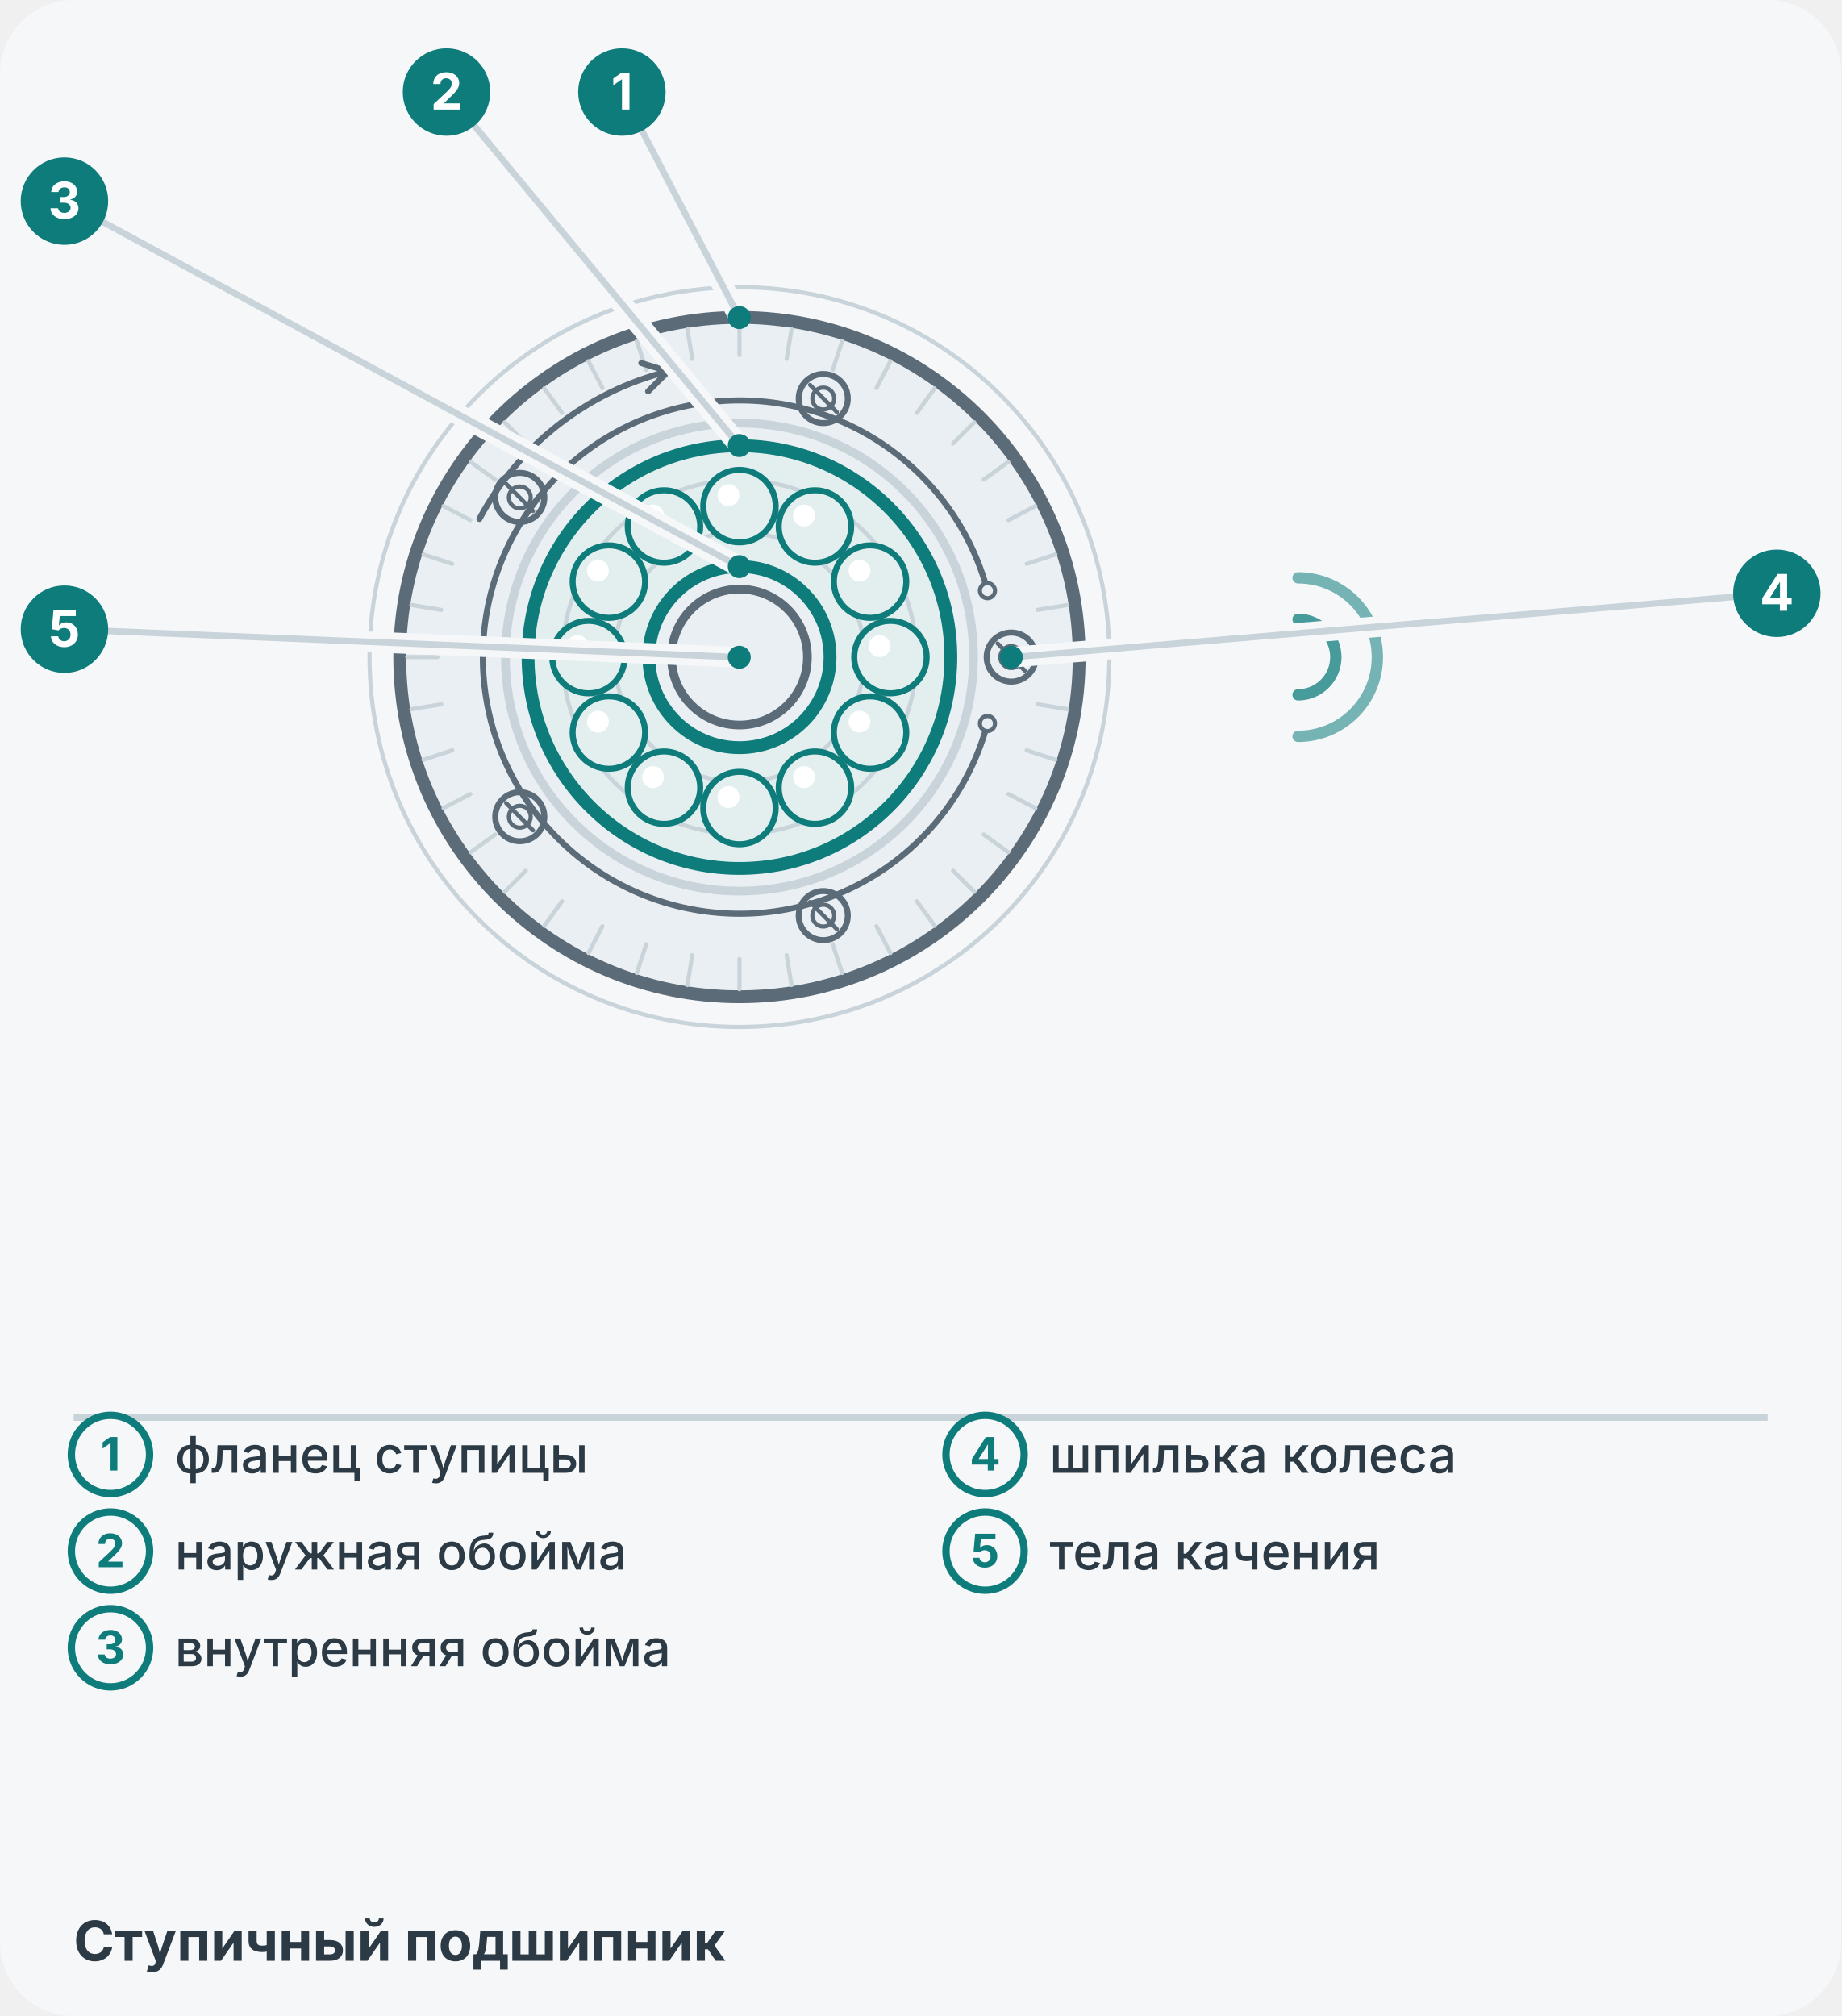
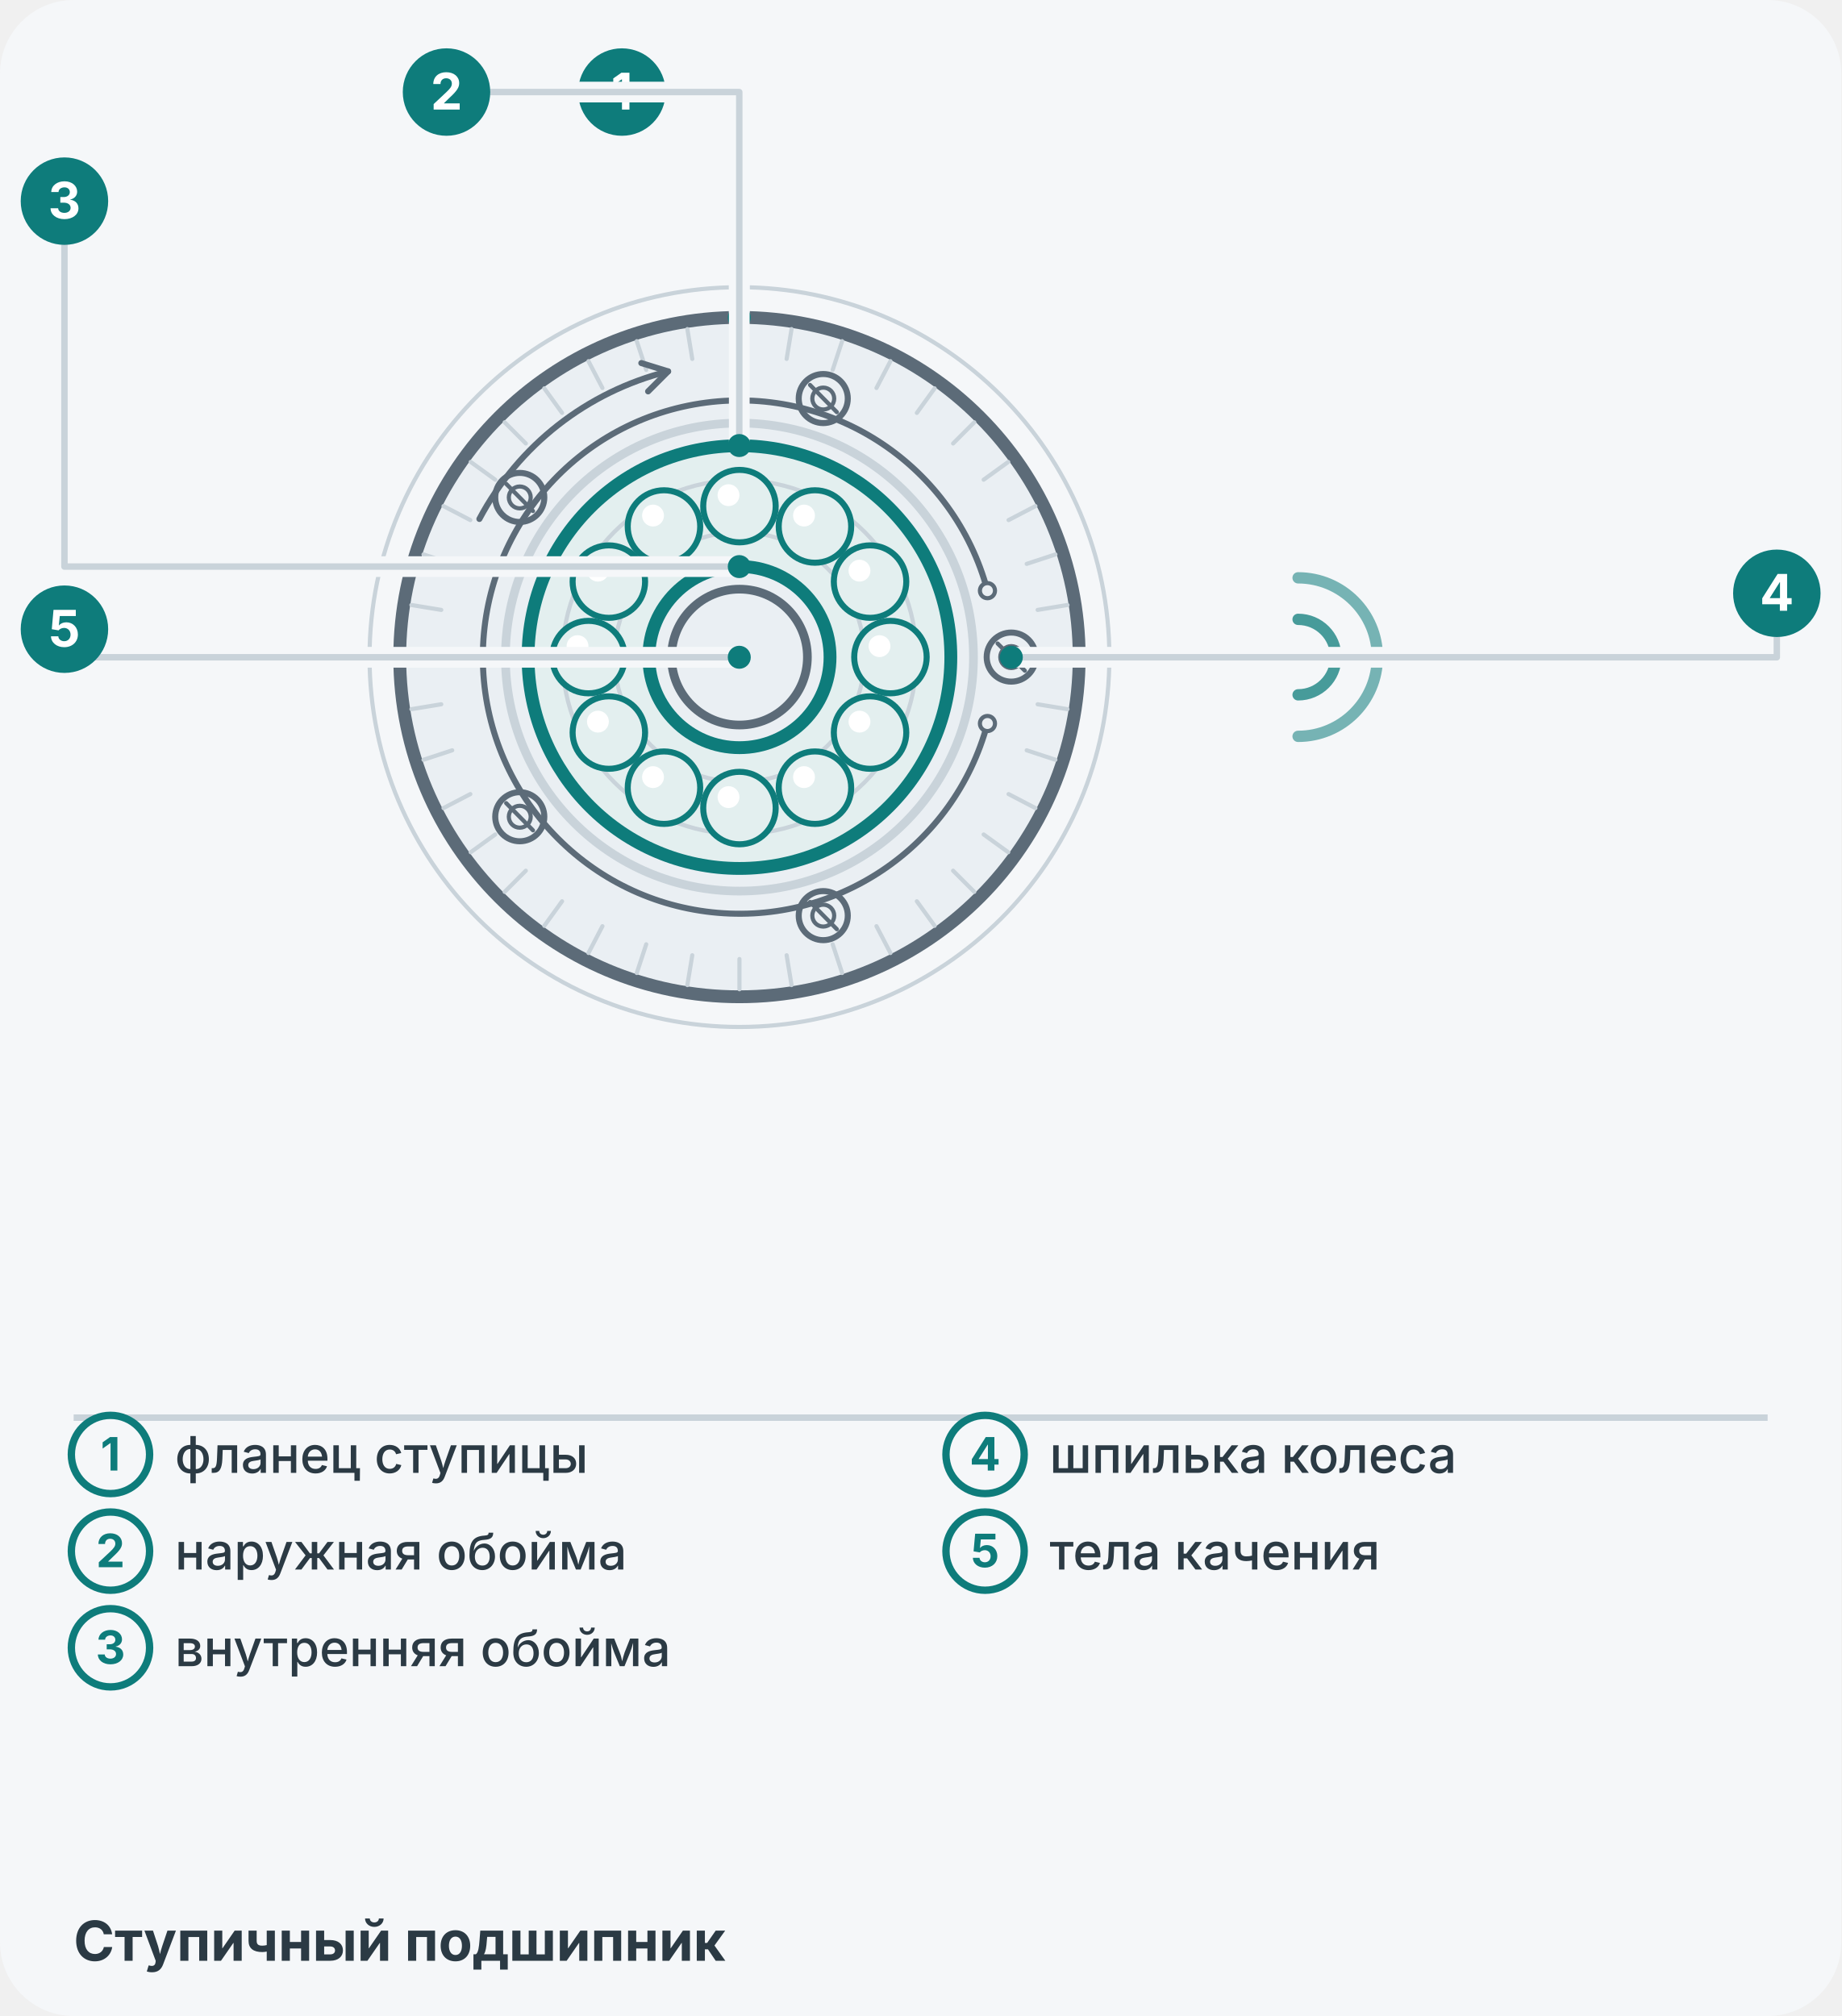
<svg xmlns="http://www.w3.org/2000/svg" viewBox="0 0 400 438" role="img" aria-label="Ступичный подшипник">
  <defs>
    <pattern id="mRub" width="7" height="7" patternUnits="userSpaceOnUse">
      <path d="M0 7 L7 0 M-1 1 L1 -1 M6 8 L8 6" stroke="#C9D3DA" stroke-width="1" />
      <path d="M0 0 L7 7 M-1 6 L1 8 M6 -1 L8 1" stroke="#C9D3DA" stroke-width="1" />
    </pattern>
    <pattern id="mCer" width="8" height="8" patternUnits="userSpaceOnUse">
      <circle cx="2" cy="2" r="1.2" fill="#C9D3DA" />
      <circle cx="6" cy="6" r="1.2" fill="#C9D3DA" />
    </pattern>
    <pattern id="mFric" width="6" height="6" patternUnits="userSpaceOnUse">
      <circle cx="1.5" cy="1.5" r="0.9" fill="#0E7C7B" opacity="0.55" />
      <circle cx="4.5" cy="4.5" r="0.9" fill="#0E7C7B" opacity="0.55" />
      <circle cx="4.5" cy="1.5" r="0.6" fill="#0E7C7B" opacity="0.35" />
    </pattern>
    <pattern id="mMet" width="6" height="6" patternUnits="userSpaceOnUse" patternTransform="rotate(45)">
      <path d="M0 0 V6" stroke="#C9D3DA" stroke-width="1" />
    </pattern>
  </defs>
  <rect width="400" height="438" rx="16" fill="#F5F7F9" />
  <g id="hl" />
  <g transform="translate(36,46) scale(0.82)">
    <g fill="none" stroke-linecap="round" stroke-linejoin="round">
      <circle cx="152.0" cy="118.0" r="98.0" stroke="#C9D3DA" stroke-width="1.1" fill="none" />
      <circle cx="152.0" cy="118.0" r="90.0" stroke="#5C6B78" stroke-width="3.4" fill="#EAEFF3" />
      <circle cx="224.0" cy="118.0" r="6.5" stroke="#5C6B78" stroke-width="1.6" fill="#EAEFF3" />
      <path d="M 220.4 114.4 L 227.6 121.6" stroke="#5C6B78" stroke-width="1.1" />
      <circle cx="224.0" cy="118.0" r="2.9" stroke="#5C6B78" stroke-width="1.1" fill="none" />
      <circle cx="174.2" cy="186.5" r="6.5" stroke="#5C6B78" stroke-width="1.6" fill="#EAEFF3" />
      <path d="M 170.7 182.9 L 177.8 190.1" stroke="#5C6B78" stroke-width="1.1" />
      <circle cx="174.2" cy="186.5" r="2.9" stroke="#5C6B78" stroke-width="1.1" fill="none" />
      <circle cx="93.8" cy="160.3" r="6.5" stroke="#5C6B78" stroke-width="1.6" fill="#EAEFF3" />
      <path d="M 90.2 156.7 L 97.3 163.9" stroke="#5C6B78" stroke-width="1.1" />
      <circle cx="93.8" cy="160.3" r="2.9" stroke="#5C6B78" stroke-width="1.1" fill="none" />
      <circle cx="93.8" cy="75.7" r="6.5" stroke="#5C6B78" stroke-width="1.6" fill="#EAEFF3" />
      <path d="M 90.2 72.1 L 97.3 79.3" stroke="#5C6B78" stroke-width="1.1" />
      <circle cx="93.8" cy="75.7" r="2.9" stroke="#5C6B78" stroke-width="1.1" fill="none" />
      <circle cx="174.2" cy="49.5" r="6.5" stroke="#5C6B78" stroke-width="1.6" fill="#EAEFF3" />
      <path d="M 170.7 45.9 L 177.8 53.1" stroke="#5C6B78" stroke-width="1.1" />
      <circle cx="174.2" cy="49.5" r="2.9" stroke="#5C6B78" stroke-width="1.1" fill="none" />
      <circle cx="152.0" cy="118.0" r="62.0" stroke="#C9D3DA" stroke-width="2.3" fill="none" />
      <path d="M 96.0 118.0 A 56.0 56.0 0 1 0 208.0 118.0 A 56.0 56.0 0 1 0 96.0 118.0 Z M 128.0 118.0 A 24.0 24.0 0 1 0 176.0 118.0 A 24.0 24.0 0 1 0 128.0 118.0 Z" fill="#E3EFEF" fill-rule="evenodd" stroke="none" />
      <circle cx="152.0" cy="118.0" r="56.0" stroke="#0E7C7B" stroke-width="3.4" fill="none" />
      <circle cx="152.0" cy="118.0" r="46.9" stroke="#C9D3DA" stroke-width="1.1" fill="none" />
      <circle cx="152.0" cy="118.0" r="24.0" stroke="#0E7C7B" stroke-width="3.4" fill="none" />
      <circle cx="152.0" cy="118.0" r="33.1" stroke="#C9D3DA" stroke-width="1.1" fill="none" />
      <circle cx="152.0" cy="118.0" r="40.0" stroke="#C9D3DA" stroke-width="1.1" fill="none" />
      <circle cx="192.0" cy="118.0" r="9.6" stroke="#0E7C7B" stroke-width="1.6" fill="#E3EFEF" />
      <circle cx="189.1" cy="115.1" r="2.9" stroke="none" stroke-width="0" fill="#FFFFFF" />
      <circle cx="186.6" cy="138.0" r="9.6" stroke="#0E7C7B" stroke-width="1.6" fill="#E3EFEF" />
      <circle cx="183.8" cy="135.1" r="2.9" stroke="none" stroke-width="0" fill="#FFFFFF" />
      <circle cx="172.0" cy="152.6" r="9.6" stroke="#0E7C7B" stroke-width="1.6" fill="#E3EFEF" />
      <circle cx="169.1" cy="149.8" r="2.9" stroke="none" stroke-width="0" fill="#FFFFFF" />
      <circle cx="152.0" cy="158.0" r="9.6" stroke="#0E7C7B" stroke-width="1.6" fill="#E3EFEF" />
      <circle cx="149.1" cy="155.1" r="2.9" stroke="none" stroke-width="0" fill="#FFFFFF" />
      <circle cx="132.0" cy="152.6" r="9.6" stroke="#0E7C7B" stroke-width="1.6" fill="#E3EFEF" />
      <circle cx="129.1" cy="149.8" r="2.9" stroke="none" stroke-width="0" fill="#FFFFFF" />
      <circle cx="117.4" cy="138.0" r="9.6" stroke="#0E7C7B" stroke-width="1.6" fill="#E3EFEF" />
      <circle cx="114.5" cy="135.1" r="2.9" stroke="none" stroke-width="0" fill="#FFFFFF" />
      <circle cx="112.0" cy="118.0" r="9.6" stroke="#0E7C7B" stroke-width="1.6" fill="#E3EFEF" />
      <circle cx="109.1" cy="115.1" r="2.9" stroke="none" stroke-width="0" fill="#FFFFFF" />
      <circle cx="117.4" cy="98.0" r="9.6" stroke="#0E7C7B" stroke-width="1.6" fill="#E3EFEF" />
      <circle cx="114.5" cy="95.1" r="2.9" stroke="none" stroke-width="0" fill="#FFFFFF" />
      <circle cx="132.0" cy="83.4" r="9.6" stroke="#0E7C7B" stroke-width="1.6" fill="#E3EFEF" />
      <circle cx="129.1" cy="80.5" r="2.9" stroke="none" stroke-width="0" fill="#FFFFFF" />
      <circle cx="152.0" cy="78.0" r="9.6" stroke="#0E7C7B" stroke-width="1.6" fill="#E3EFEF" />
      <circle cx="149.1" cy="75.1" r="2.9" stroke="none" stroke-width="0" fill="#FFFFFF" />
      <circle cx="172.0" cy="83.4" r="9.6" stroke="#0E7C7B" stroke-width="1.6" fill="#E3EFEF" />
      <circle cx="169.1" cy="80.5" r="2.9" stroke="none" stroke-width="0" fill="#FFFFFF" />
      <circle cx="186.6" cy="98.0" r="9.6" stroke="#0E7C7B" stroke-width="1.6" fill="#E3EFEF" />
      <circle cx="183.8" cy="95.1" r="2.9" stroke="none" stroke-width="0" fill="#FFFFFF" />
      <circle cx="152.0" cy="118.0" r="18.0" stroke="#5C6B78" stroke-width="2.3" fill="#EAEFF3" />
      <path d="M 217.7 135.6 A 68 68 0 1 1 217.7 100.4" stroke="#5C6B78" stroke-width="1.6" fill="none" />
      <circle cx="217.7" cy="135.6" r="2.0" stroke="#5C6B78" stroke-width="1.1" fill="#EAEFF3" />
      <circle cx="217.7" cy="100.4" r="2.0" stroke="#5C6B78" stroke-width="1.1" fill="#EAEFF3" />
      <path d="M 232.0 118.0 L 240.0 118.0" stroke="#C9D3DA" stroke-width="1.1" />
      <path d="M 231.0 130.5 L 238.9 131.8" stroke="#C9D3DA" stroke-width="1.1" />
      <path d="M 228.1 142.7 L 235.7 145.2" stroke="#C9D3DA" stroke-width="1.1" />
      <path d="M 223.3 154.3 L 230.4 158.0" stroke="#C9D3DA" stroke-width="1.1" />
      <path d="M 216.7 165.0 L 223.2 169.7" stroke="#C9D3DA" stroke-width="1.1" />
      <path d="M 208.6 174.6 L 214.2 180.2" stroke="#C9D3DA" stroke-width="1.1" />
      <path d="M 199.0 182.7 L 203.7 189.2" stroke="#C9D3DA" stroke-width="1.1" />
      <path d="M 188.3 189.3 L 192.0 196.4" stroke="#C9D3DA" stroke-width="1.1" />
      <path d="M 176.7 194.1 L 179.2 201.7" stroke="#C9D3DA" stroke-width="1.1" />
      <path d="M 164.5 197.0 L 165.8 204.9" stroke="#C9D3DA" stroke-width="1.1" />
      <path d="M 152.0 198.0 L 152.0 206.0" stroke="#C9D3DA" stroke-width="1.1" />
      <path d="M 139.5 197.0 L 138.2 204.9" stroke="#C9D3DA" stroke-width="1.1" />
      <path d="M 127.3 194.1 L 124.8 201.7" stroke="#C9D3DA" stroke-width="1.1" />
      <path d="M 115.7 189.3 L 112.0 196.4" stroke="#C9D3DA" stroke-width="1.1" />
      <path d="M 105.0 182.7 L 100.3 189.2" stroke="#C9D3DA" stroke-width="1.1" />
      <path d="M 95.4 174.6 L 89.8 180.2" stroke="#C9D3DA" stroke-width="1.1" />
      <path d="M 87.3 165.0 L 80.8 169.7" stroke="#C9D3DA" stroke-width="1.1" />
      <path d="M 80.7 154.3 L 73.6 158.0" stroke="#C9D3DA" stroke-width="1.1" />
      <path d="M 75.9 142.7 L 68.3 145.2" stroke="#C9D3DA" stroke-width="1.1" />
      <path d="M 73.0 130.5 L 65.1 131.8" stroke="#C9D3DA" stroke-width="1.1" />
      <path d="M 72.0 118.0 L 64.0 118.0" stroke="#C9D3DA" stroke-width="1.1" />
      <path d="M 73.0 105.5 L 65.1 104.2" stroke="#C9D3DA" stroke-width="1.1" />
      <path d="M 75.9 93.3 L 68.3 90.8" stroke="#C9D3DA" stroke-width="1.1" />
      <path d="M 80.7 81.7 L 73.6 78.0" stroke="#C9D3DA" stroke-width="1.1" />
      <path d="M 87.3 71.0 L 80.8 66.3" stroke="#C9D3DA" stroke-width="1.1" />
      <path d="M 95.4 61.4 L 89.8 55.8" stroke="#C9D3DA" stroke-width="1.1" />
      <path d="M 105.0 53.3 L 100.3 46.8" stroke="#C9D3DA" stroke-width="1.1" />
      <path d="M 115.7 46.7 L 112.0 39.6" stroke="#C9D3DA" stroke-width="1.1" />
      <path d="M 127.3 41.9 L 124.8 34.3" stroke="#C9D3DA" stroke-width="1.1" />
      <path d="M 139.5 39.0 L 138.2 31.1" stroke="#C9D3DA" stroke-width="1.1" />
      <path d="M 152.0 38.0 L 152.0 30.0" stroke="#C9D3DA" stroke-width="1.1" />
      <path d="M 164.5 39.0 L 165.8 31.1" stroke="#C9D3DA" stroke-width="1.1" />
      <path d="M 176.7 41.9 L 179.2 34.3" stroke="#C9D3DA" stroke-width="1.1" />
      <path d="M 188.3 46.7 L 192.0 39.6" stroke="#C9D3DA" stroke-width="1.1" />
      <path d="M 199.0 53.3 L 203.7 46.8" stroke="#C9D3DA" stroke-width="1.1" />
      <path d="M 208.6 61.4 L 214.2 55.8" stroke="#C9D3DA" stroke-width="1.1" />
      <path d="M 216.7 71.0 L 223.2 66.3" stroke="#C9D3DA" stroke-width="1.1" />
      <path d="M 223.3 81.7 L 230.4 78.0" stroke="#C9D3DA" stroke-width="1.1" />
      <path d="M 228.1 93.3 L 235.7 90.8" stroke="#C9D3DA" stroke-width="1.1" />
      <path d="M 231.0 105.5 L 238.9 104.2" stroke="#C9D3DA" stroke-width="1.1" />
      <path d="M 83.1 81.4 A 78.0 78.0 0 0 1 133.1 42.3" stroke="#5C6B78" stroke-width="1.6" fill="none" />
      <path d="M 127.8 47.6 L 133.1 42.3 L 126.0 40.1" stroke="#5C6B78" stroke-width="1.6" fill="none" />
      <path d="M 300 108 A 10 10 0 0 1 300 128" stroke="#0E7C7B" stroke-width="3" opacity="0.75" />
      <path d="M 300 97 A 21 21 0 0 1 300 139" stroke="#0E7C7B" stroke-width="3" opacity="0.55" />
    </g>
  </g>
  <g fill="none" stroke-linecap="round" stroke-linejoin="round">
-     <path d="M 160.6 69.0 L 135.1 20.0" stroke="#F5F7F9" stroke-width="4.5" fill="none" />
-     <path d="M 160.6 69.0 L 135.1 20.0" stroke="#C9D3DA" stroke-width="1.4" fill="none" />
+     <path d="M 135.1 20.0 L 160.6 20.0 L 160.6 69.0" stroke="#F5F7F9" stroke-width="4.5" fill="none" />
+     <path d="M 135.1 20.0 L 160.6 20.0 L 160.6 69.0" stroke="#C9D3DA" stroke-width="1.4" fill="none" />
    <circle cx="160.6" cy="69.0" r="2.5" fill="#0E7C7B" />
    <circle cx="135.1" cy="20.0" r="9.5" fill="#0E7C7B" />
    <text x="135.1" y="23.8" font-family="Manrope, Inter, system-ui, -apple-system, Segoe UI, sans-serif" font-size="11" font-weight="700" fill="#FFFFFF" text-anchor="middle">1</text>
-     <path d="M 160.6 96.8 L 97.0 20.0" stroke="#F5F7F9" stroke-width="4.5" fill="none" />
-     <path d="M 160.6 96.8 L 97.0 20.0" stroke="#C9D3DA" stroke-width="1.4" fill="none" />
+     <path d="M 97.0 20.0 L 160.6 20.0 L 160.6 96.8" stroke="#F5F7F9" stroke-width="4.5" fill="none" />
+     <path d="M 97.0 20.0 L 160.6 20.0 L 160.6 96.8" stroke="#C9D3DA" stroke-width="1.4" fill="none" />
    <circle cx="160.6" cy="96.8" r="2.5" fill="#0E7C7B" />
    <circle cx="97.0" cy="20.0" r="9.5" fill="#0E7C7B" />
    <text x="97.0" y="23.8" font-family="Manrope, Inter, system-ui, -apple-system, Segoe UI, sans-serif" font-size="11" font-weight="700" fill="#FFFFFF" text-anchor="middle">2</text>
-     <path d="M 160.6 123.1 L 14.0 43.7" stroke="#F5F7F9" stroke-width="4.5" fill="none" />
-     <path d="M 160.6 123.1 L 14.0 43.7" stroke="#C9D3DA" stroke-width="1.4" fill="none" />
+     <path d="M 14.0 43.7 L 14.0 123.1 L 160.6 123.1" stroke="#F5F7F9" stroke-width="4.5" fill="none" />
+     <path d="M 14.0 43.7 L 14.0 123.1 L 160.6 123.1" stroke="#C9D3DA" stroke-width="1.4" fill="none" />
    <circle cx="160.6" cy="123.1" r="2.5" fill="#0E7C7B" />
    <circle cx="14.0" cy="43.7" r="9.5" fill="#0E7C7B" />
    <text x="14.0" y="47.5" font-family="Manrope, Inter, system-ui, -apple-system, Segoe UI, sans-serif" font-size="11" font-weight="700" fill="#FFFFFF" text-anchor="middle">3</text>
-     <path d="M 219.7 142.8 L 386.0 128.9" stroke="#F5F7F9" stroke-width="4.5" fill="none" />
-     <path d="M 219.7 142.8 L 386.0 128.9" stroke="#C9D3DA" stroke-width="1.4" fill="none" />
+     <path d="M 386.0 128.9 L 386.0 142.8 L 219.7 142.8" stroke="#F5F7F9" stroke-width="4.5" fill="none" />
+     <path d="M 386.0 128.9 L 386.0 142.8 L 219.7 142.8" stroke="#C9D3DA" stroke-width="1.4" fill="none" />
    <circle cx="219.7" cy="142.8" r="2.5" fill="#0E7C7B" />
    <circle cx="386.0" cy="128.9" r="9.5" fill="#0E7C7B" />
    <text x="386.0" y="132.7" font-family="Manrope, Inter, system-ui, -apple-system, Segoe UI, sans-serif" font-size="11" font-weight="700" fill="#FFFFFF" text-anchor="middle">4</text>
-     <path d="M 160.6 142.8 L 14.0 136.7" stroke="#F5F7F9" stroke-width="4.5" fill="none" />
-     <path d="M 160.6 142.8 L 14.0 136.7" stroke="#C9D3DA" stroke-width="1.4" fill="none" />
+     <path d="M 14.0 136.7 L 14.0 142.8 L 160.6 142.8" stroke="#F5F7F9" stroke-width="4.5" fill="none" />
+     <path d="M 14.0 136.7 L 14.0 142.8 L 160.6 142.8" stroke="#C9D3DA" stroke-width="1.4" fill="none" />
    <circle cx="160.6" cy="142.8" r="2.5" fill="#0E7C7B" />
    <circle cx="14.0" cy="136.7" r="9.5" fill="#0E7C7B" />
    <text x="14.0" y="140.5" font-family="Manrope, Inter, system-ui, -apple-system, Segoe UI, sans-serif" font-size="11" font-weight="700" fill="#FFFFFF" text-anchor="middle">5</text>
  </g>
  <path d="M 16 308 L 384 308" stroke="#C9D3DA" stroke-width="1.4" fill="none" />
  <g>
    <circle cx="24" cy="316" r="8.5" fill="#F5F7F9" stroke="#0E7C7B" stroke-width="1.6" />
    <text x="24.0" y="319.5" font-family="Manrope, Inter, system-ui, -apple-system, Segoe UI, sans-serif" font-size="10" font-weight="700" fill="#0E7C7B" text-anchor="middle">1</text>
    <text x="38.0" y="320.0" font-family="Manrope, Inter, system-ui, -apple-system, Segoe UI, sans-serif" font-size="11" font-weight="500" fill="#2B3A44" text-anchor="start">фланец ступицы</text>
    <circle cx="24" cy="337" r="8.5" fill="#F5F7F9" stroke="#0E7C7B" stroke-width="1.6" />
    <text x="24.0" y="340.5" font-family="Manrope, Inter, system-ui, -apple-system, Segoe UI, sans-serif" font-size="10" font-weight="700" fill="#0E7C7B" text-anchor="middle">2</text>
    <text x="38.0" y="341.0" font-family="Manrope, Inter, system-ui, -apple-system, Segoe UI, sans-serif" font-size="11" font-weight="500" fill="#2B3A44" text-anchor="start">наружная обойма</text>
    <circle cx="24" cy="358" r="8.5" fill="#F5F7F9" stroke="#0E7C7B" stroke-width="1.6" />
    <text x="24.0" y="361.5" font-family="Manrope, Inter, system-ui, -apple-system, Segoe UI, sans-serif" font-size="10" font-weight="700" fill="#0E7C7B" text-anchor="middle">3</text>
    <text x="38.0" y="362.0" font-family="Manrope, Inter, system-ui, -apple-system, Segoe UI, sans-serif" font-size="11" font-weight="500" fill="#2B3A44" text-anchor="start">внутренняя обойма</text>
    <circle cx="214" cy="316" r="8.5" fill="#F5F7F9" stroke="#0E7C7B" stroke-width="1.6" />
    <text x="214.0" y="319.5" font-family="Manrope, Inter, system-ui, -apple-system, Segoe UI, sans-serif" font-size="10" font-weight="700" fill="#0E7C7B" text-anchor="middle">4</text>
    <text x="228.0" y="320.0" font-family="Manrope, Inter, system-ui, -apple-system, Segoe UI, sans-serif" font-size="11" font-weight="500" fill="#2B3A44" text-anchor="start">шпилька колеса</text>
    <circle cx="214" cy="337" r="8.5" fill="#F5F7F9" stroke="#0E7C7B" stroke-width="1.6" />
    <text x="214.0" y="340.5" font-family="Manrope, Inter, system-ui, -apple-system, Segoe UI, sans-serif" font-size="10" font-weight="700" fill="#0E7C7B" text-anchor="middle">5</text>
    <text x="228.0" y="341.0" font-family="Manrope, Inter, system-ui, -apple-system, Segoe UI, sans-serif" font-size="11" font-weight="500" fill="#2B3A44" text-anchor="start">тела качения</text>
  </g>
  <text x="16.0" y="426.0" font-family="Manrope, Inter, system-ui, -apple-system, Segoe UI, sans-serif" font-size="12" font-weight="700" fill="#2B3A44" text-anchor="start">Ступичный подшипник</text>
</svg>
